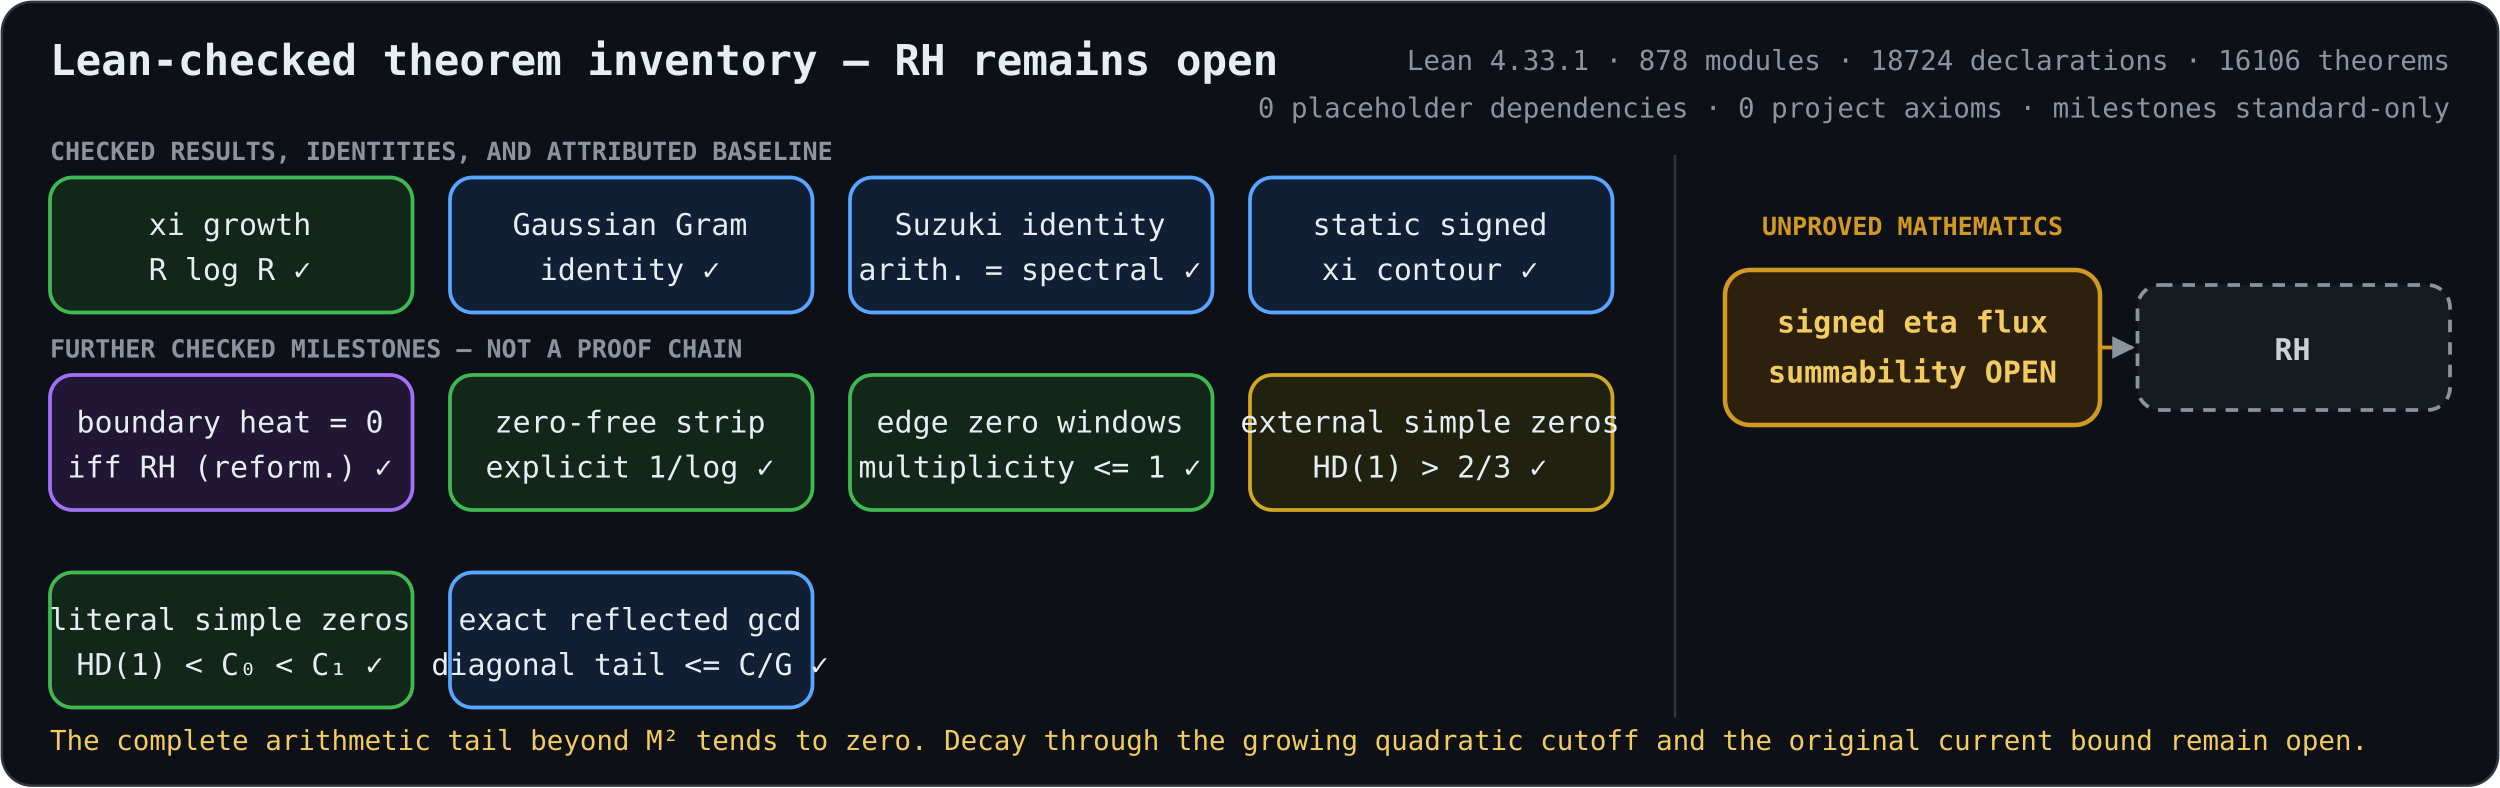
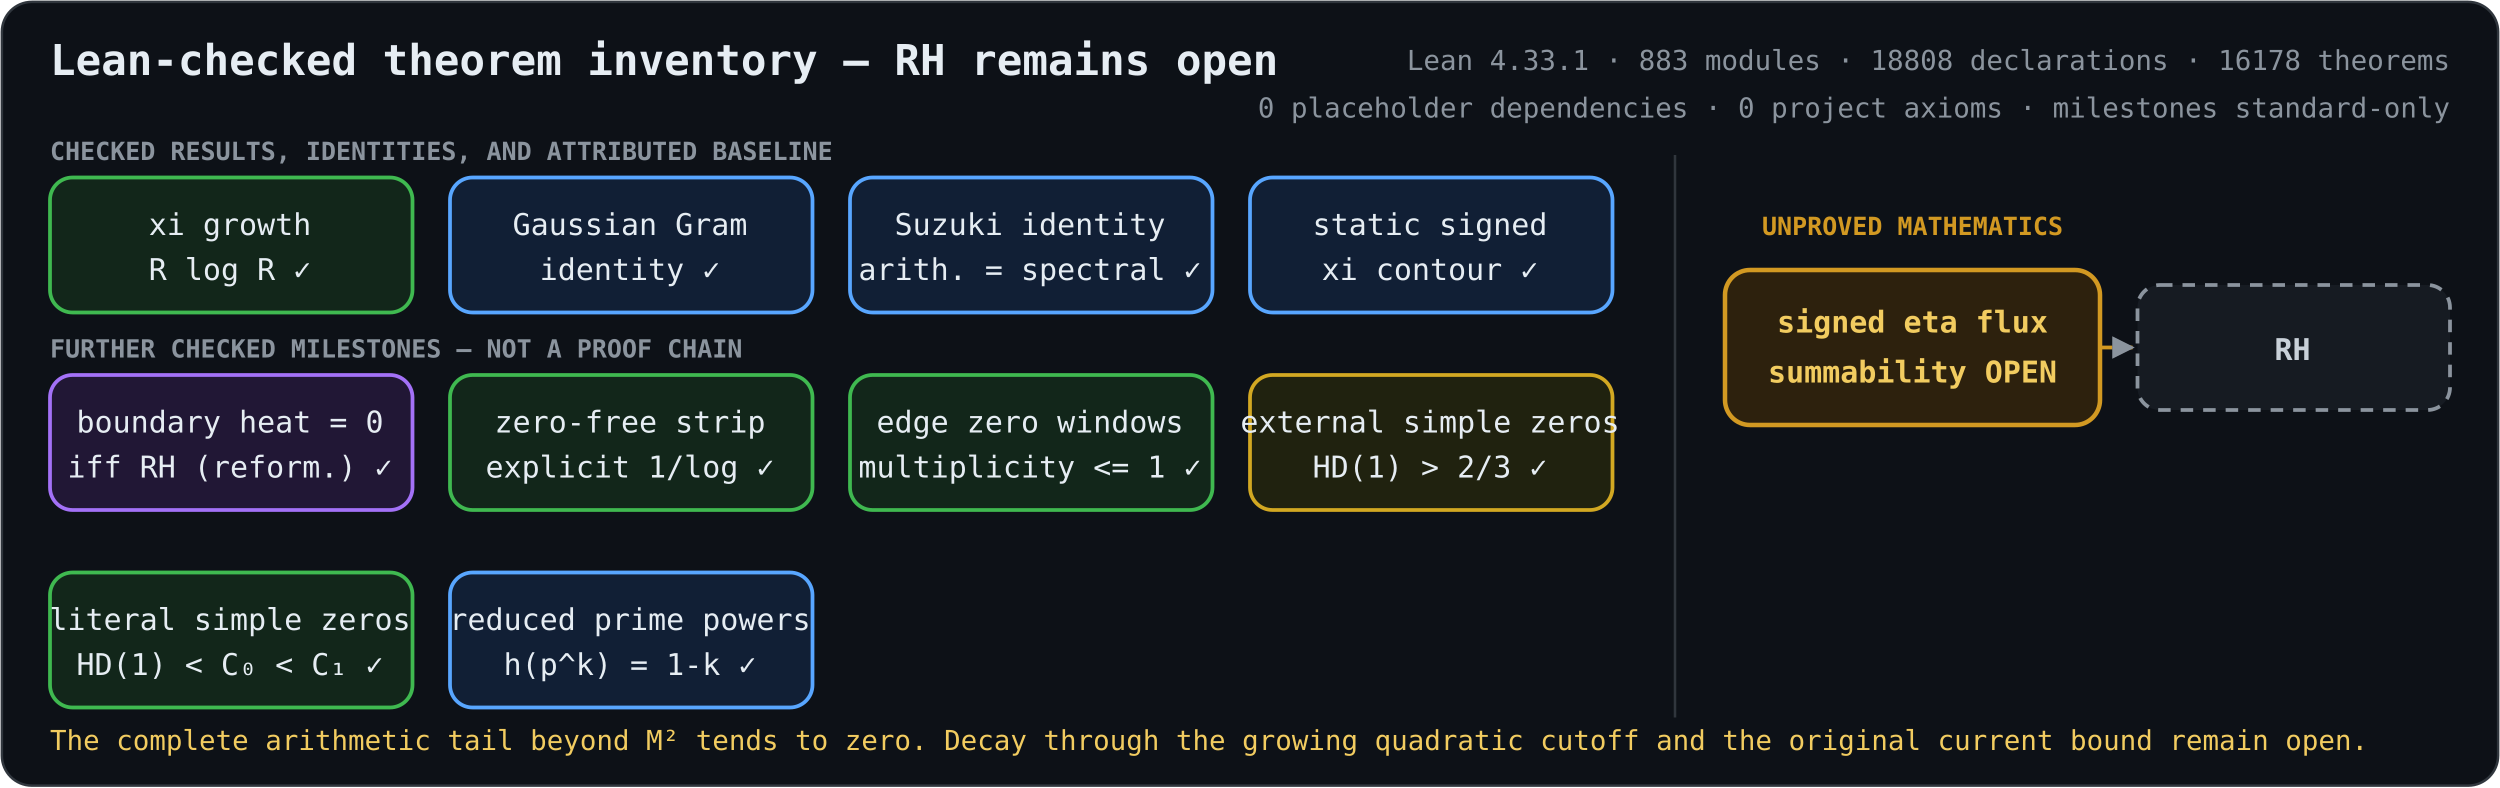
<svg xmlns="http://www.w3.org/2000/svg" role="img" aria-labelledby="title description" viewBox="0 0 1000 315">
  <defs>
    <marker id="arrow" viewBox="0 0 10 10" refX="9" refY="5" markerWidth="6" markerHeight="6" orient="auto-start-reverse">
      <path d="M 0 0 L 10 5 L 0 10 z" fill="#8b949e" />
    </marker>
    <style>
      .bg { fill: #0d1117; stroke: #30363d; }
      text { fill: #e6edf3; font-family: ui-monospace, SFMono-Regular, Menlo, Consolas, monospace; font-size: 12px; text-anchor: middle; }
      .heading { font-size: 17px; font-weight: 700; text-anchor: start; }
      .metrics { fill: #8b949e; font-size: 11px; text-anchor: end; }
      .proved rect { fill: #12261a; stroke: #3fb950; stroke-width: 1.5; }
      .proved.equivalence rect { fill: #211735; stroke: #a371f7; }
      .proved.bridge rect { fill: #111f35; stroke: #58a6ff; }
      .proved.external rect { fill: #20220f; stroke: #d2a822; }
      .open rect { fill: #2d210d; stroke: #d29922; stroke-width: 1.8; }
      .goal rect { fill: #161b22; stroke: #8b949e; stroke-width: 1.5; stroke-dasharray: 5 4; }
      .open text { fill: #f2cc60; font-weight: 700; }
      .goal text { fill: #c9d1d9; font-weight: 700; }
      .open-edge { fill: none; stroke: #d29922; stroke-width: 1.5; stroke-dasharray: 5 4; marker-end: url(#arrow); }
      .section { fill: #8b949e; font-size: 10px; font-weight: 700; text-anchor: start; }
      .gap-label { fill: #d29922; font-size: 10px; font-weight: 700; }
      .frontier { fill: #f2cc60; font-size: 11px; text-anchor: start; }
    </style>
  </defs>
  <rect class="bg" x="0.75" y="0.75" width="998.5" height="313.5" rx="12" />
  <text class="heading" x="20" y="30">Lean-checked theorem inventory — RH remains open</text>
-   <text class="metrics" x="980" y="28">Lean 4.33.1 · 878 modules · 18724 declarations · 16106 theorems</text>
+   <text class="metrics" x="980" y="28">Lean 4.33.1 · 883 modules · 18808 declarations · 16178 theorems</text>
  <text class="metrics" x="980" y="47">0 placeholder dependencies · 0 project axioms · milestones standard-only</text>
  <text class="section" x="20" y="64">CHECKED RESULTS, IDENTITIES, AND ATTRIBUTED BASELINE</text>
  <text class="section" x="20" y="143">FURTHER CHECKED MILESTONES — NOT A PROOF CHAIN</text>
  <line x1="670" y1="62" x2="670" y2="287" stroke="#30363d" />
  <text class="gap-label" x="765" y="94">UNPROVED MATHEMATICS</text>
  <path class="open-edge" d="M840 139 H853" />
  <g class="proved unconditional">
    <rect x="20" y="71" width="145" height="54" rx="9" />
    <text x="92" y="94">xi growth</text>
    <text x="92" y="112">R log R  ✓</text>
  </g>
  <g class="proved bridge">
    <rect x="180" y="71" width="145" height="54" rx="9" />
    <text x="252" y="94">Gaussian Gram</text>
    <text x="252" y="112">identity  ✓</text>
  </g>
  <g class="proved bridge">
    <rect x="340" y="71" width="145" height="54" rx="9" />
    <text x="412" y="94">Suzuki identity</text>
    <text x="412" y="112">arith. = spectral  ✓</text>
  </g>
  <g class="proved bridge">
    <rect x="500" y="71" width="145" height="54" rx="9" />
    <text x="572" y="94">static signed</text>
    <text x="572" y="112">xi contour  ✓</text>
  </g>
  <g class="proved equivalence">
    <rect x="20" y="150" width="145" height="54" rx="9" />
    <text x="92" y="173">boundary heat = 0</text>
    <text x="92" y="191">iff RH (reform.)  ✓</text>
  </g>
  <g class="proved unconditional">
    <rect x="180" y="150" width="145" height="54" rx="9" />
    <text x="252" y="173">zero-free strip</text>
    <text x="252" y="191">explicit 1/log  ✓</text>
  </g>
  <g class="proved unconditional">
    <rect x="340" y="150" width="145" height="54" rx="9" />
    <text x="412" y="173">edge zero windows</text>
    <text x="412" y="191">multiplicity &lt;= 1  ✓</text>
  </g>
  <g class="proved external">
    <rect x="500" y="150" width="145" height="54" rx="9" />
    <text x="572" y="173">external simple zeros</text>
    <text x="572" y="191">HD(1) &gt; 2/3  ✓</text>
  </g>
  <g class="proved unconditional">
    <rect x="20" y="229" width="145" height="54" rx="9" />
    <text x="92" y="252">literal simple zeros</text>
    <text x="92" y="270">HD(1) &lt; C₀ &lt; C₁  ✓</text>
  </g>
  <g class="proved bridge">
    <rect x="180" y="229" width="145" height="54" rx="9" />
-     <text x="252" y="252">exact reflected gcd</text>
-     <text x="252" y="270">diagonal tail &lt;= C/G  ✓</text>
+     <text x="252" y="252">reduced prime powers</text>
+     <text x="252" y="270">h(p^k) = 1-k  ✓</text>
  </g>
  <g class="open">
    <rect x="690" y="108" width="150" height="62" rx="10" />
    <text x="765" y="133">signed eta flux</text>
    <text x="765" y="153">summability OPEN</text>
  </g>
  <g class="goal">
    <rect x="855" y="114" width="125" height="50" rx="9" />
    <text x="917" y="144">RH</text>
  </g>
  <text class="frontier" x="20" y="300">The complete arithmetic tail beyond M² tends to zero. Decay through the growing quadratic cutoff and the original current bound remain open.</text>
</svg>
